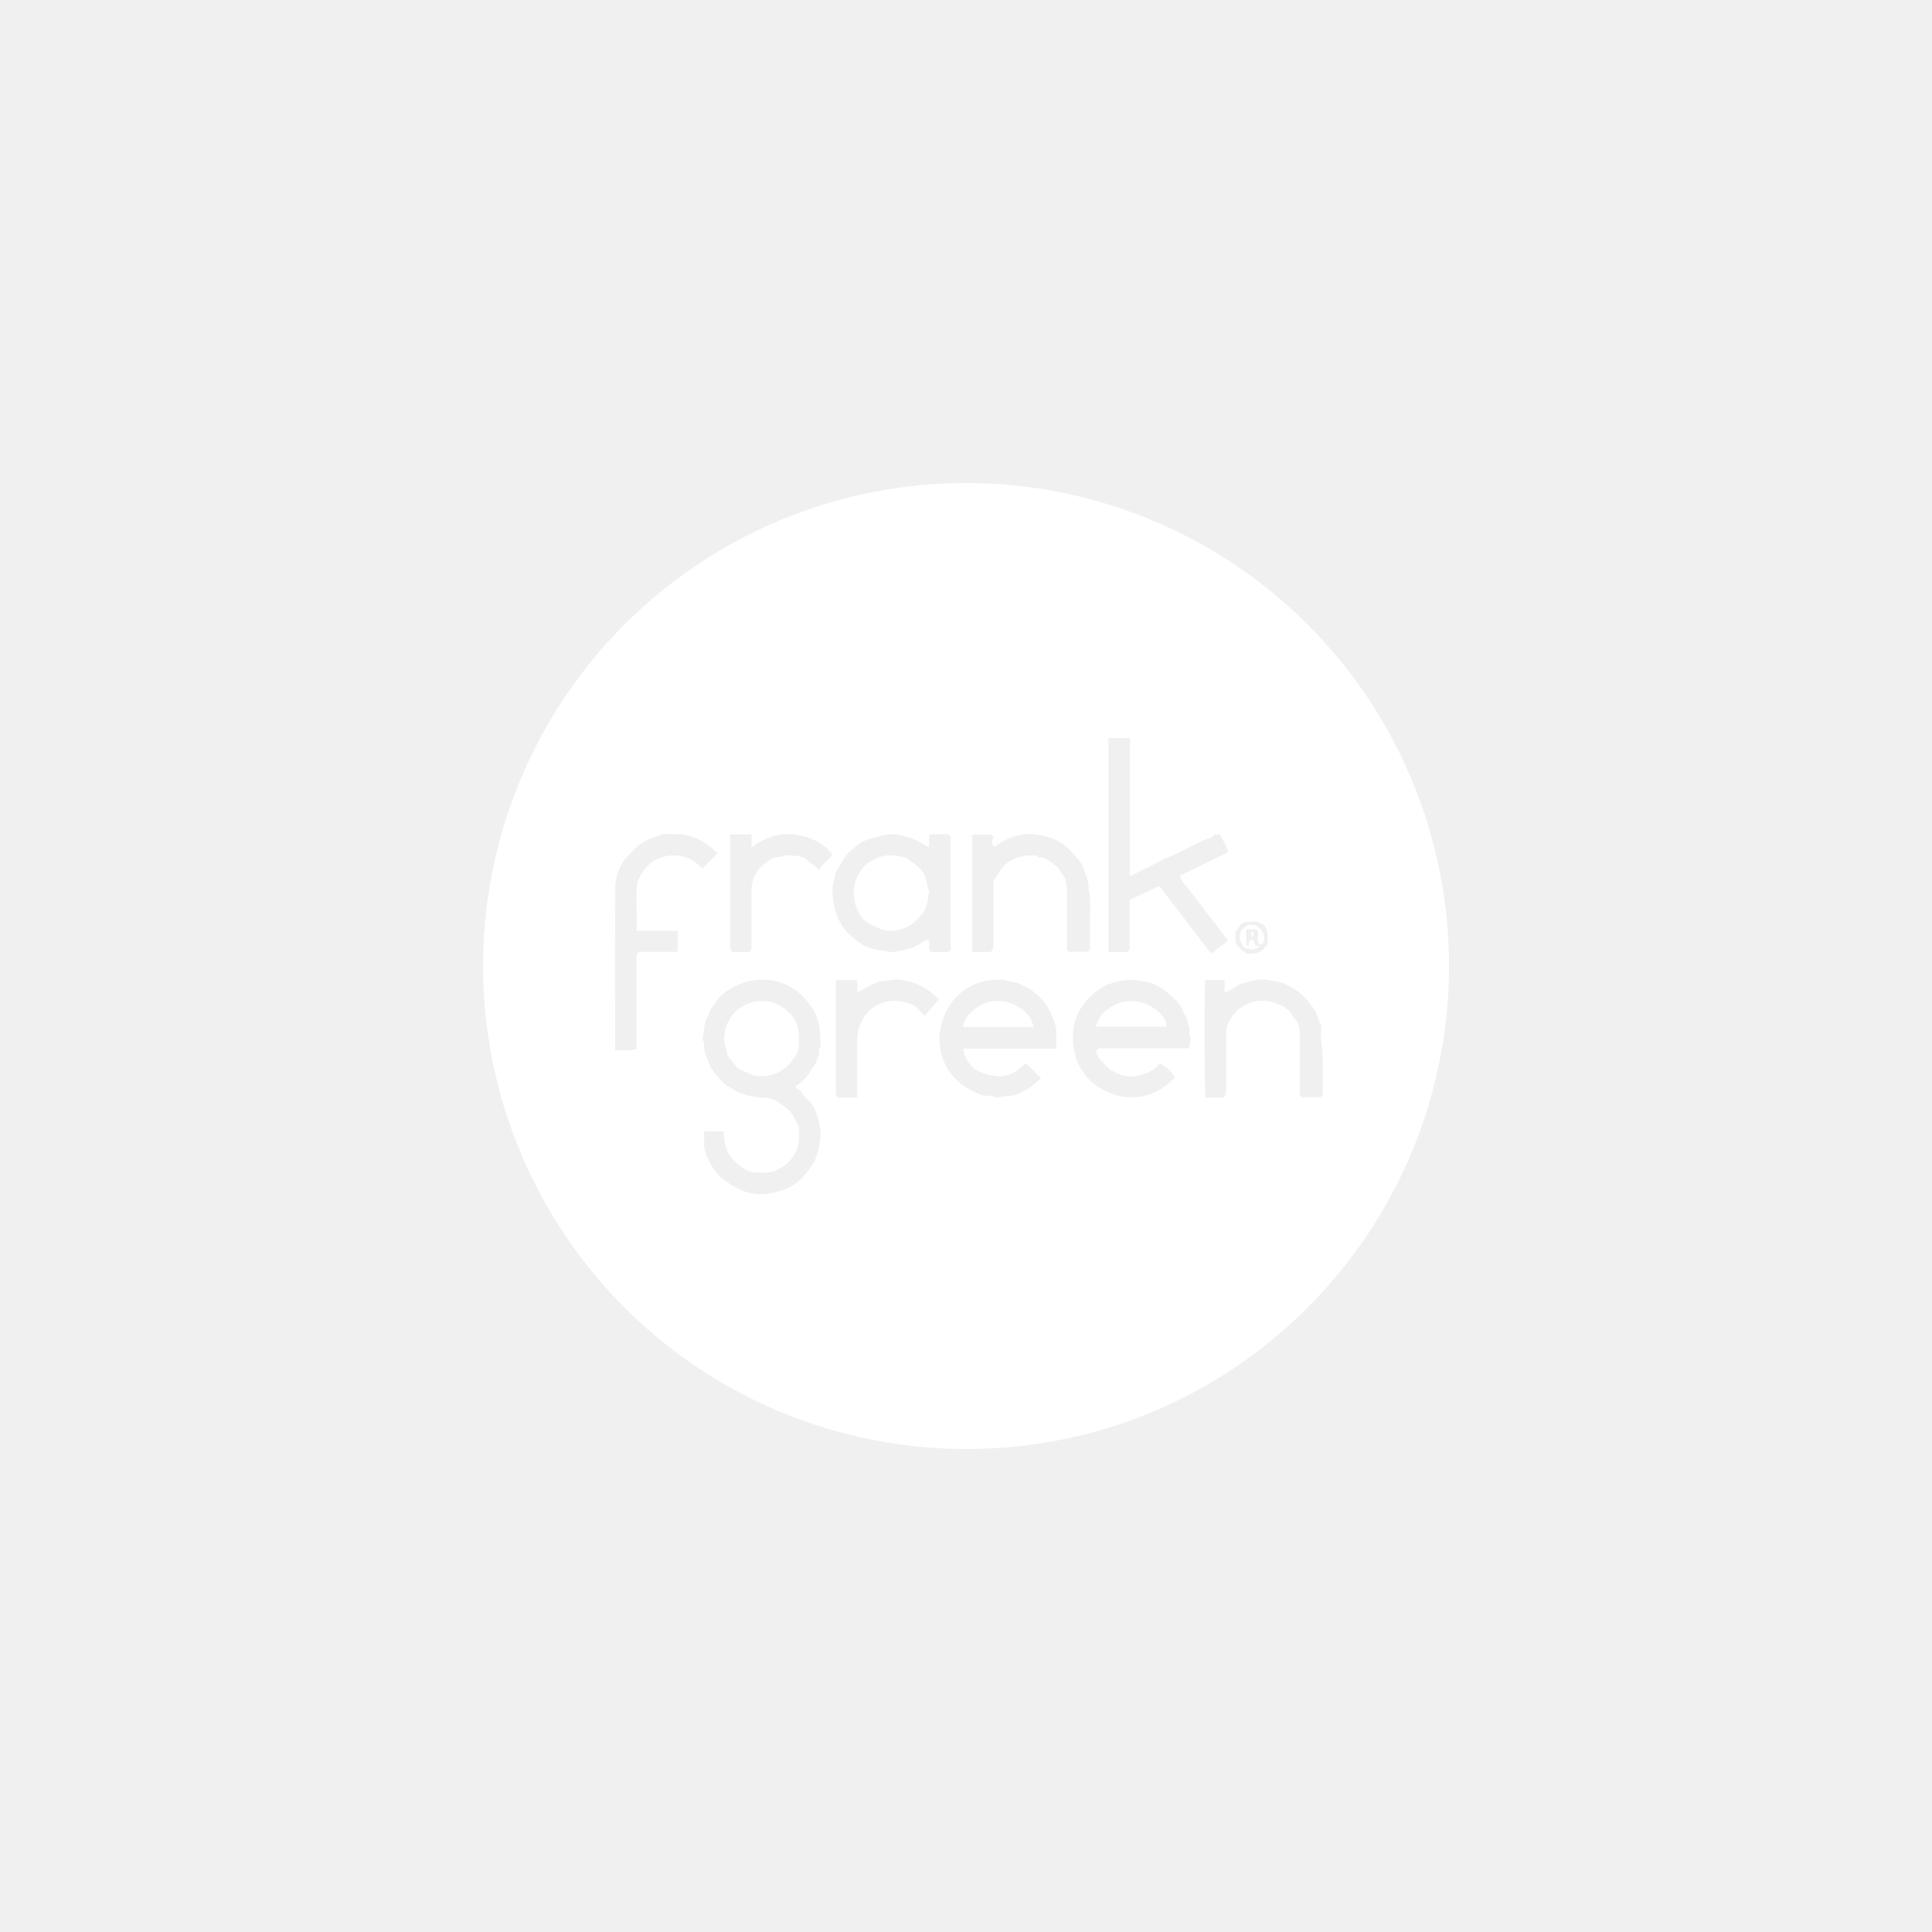
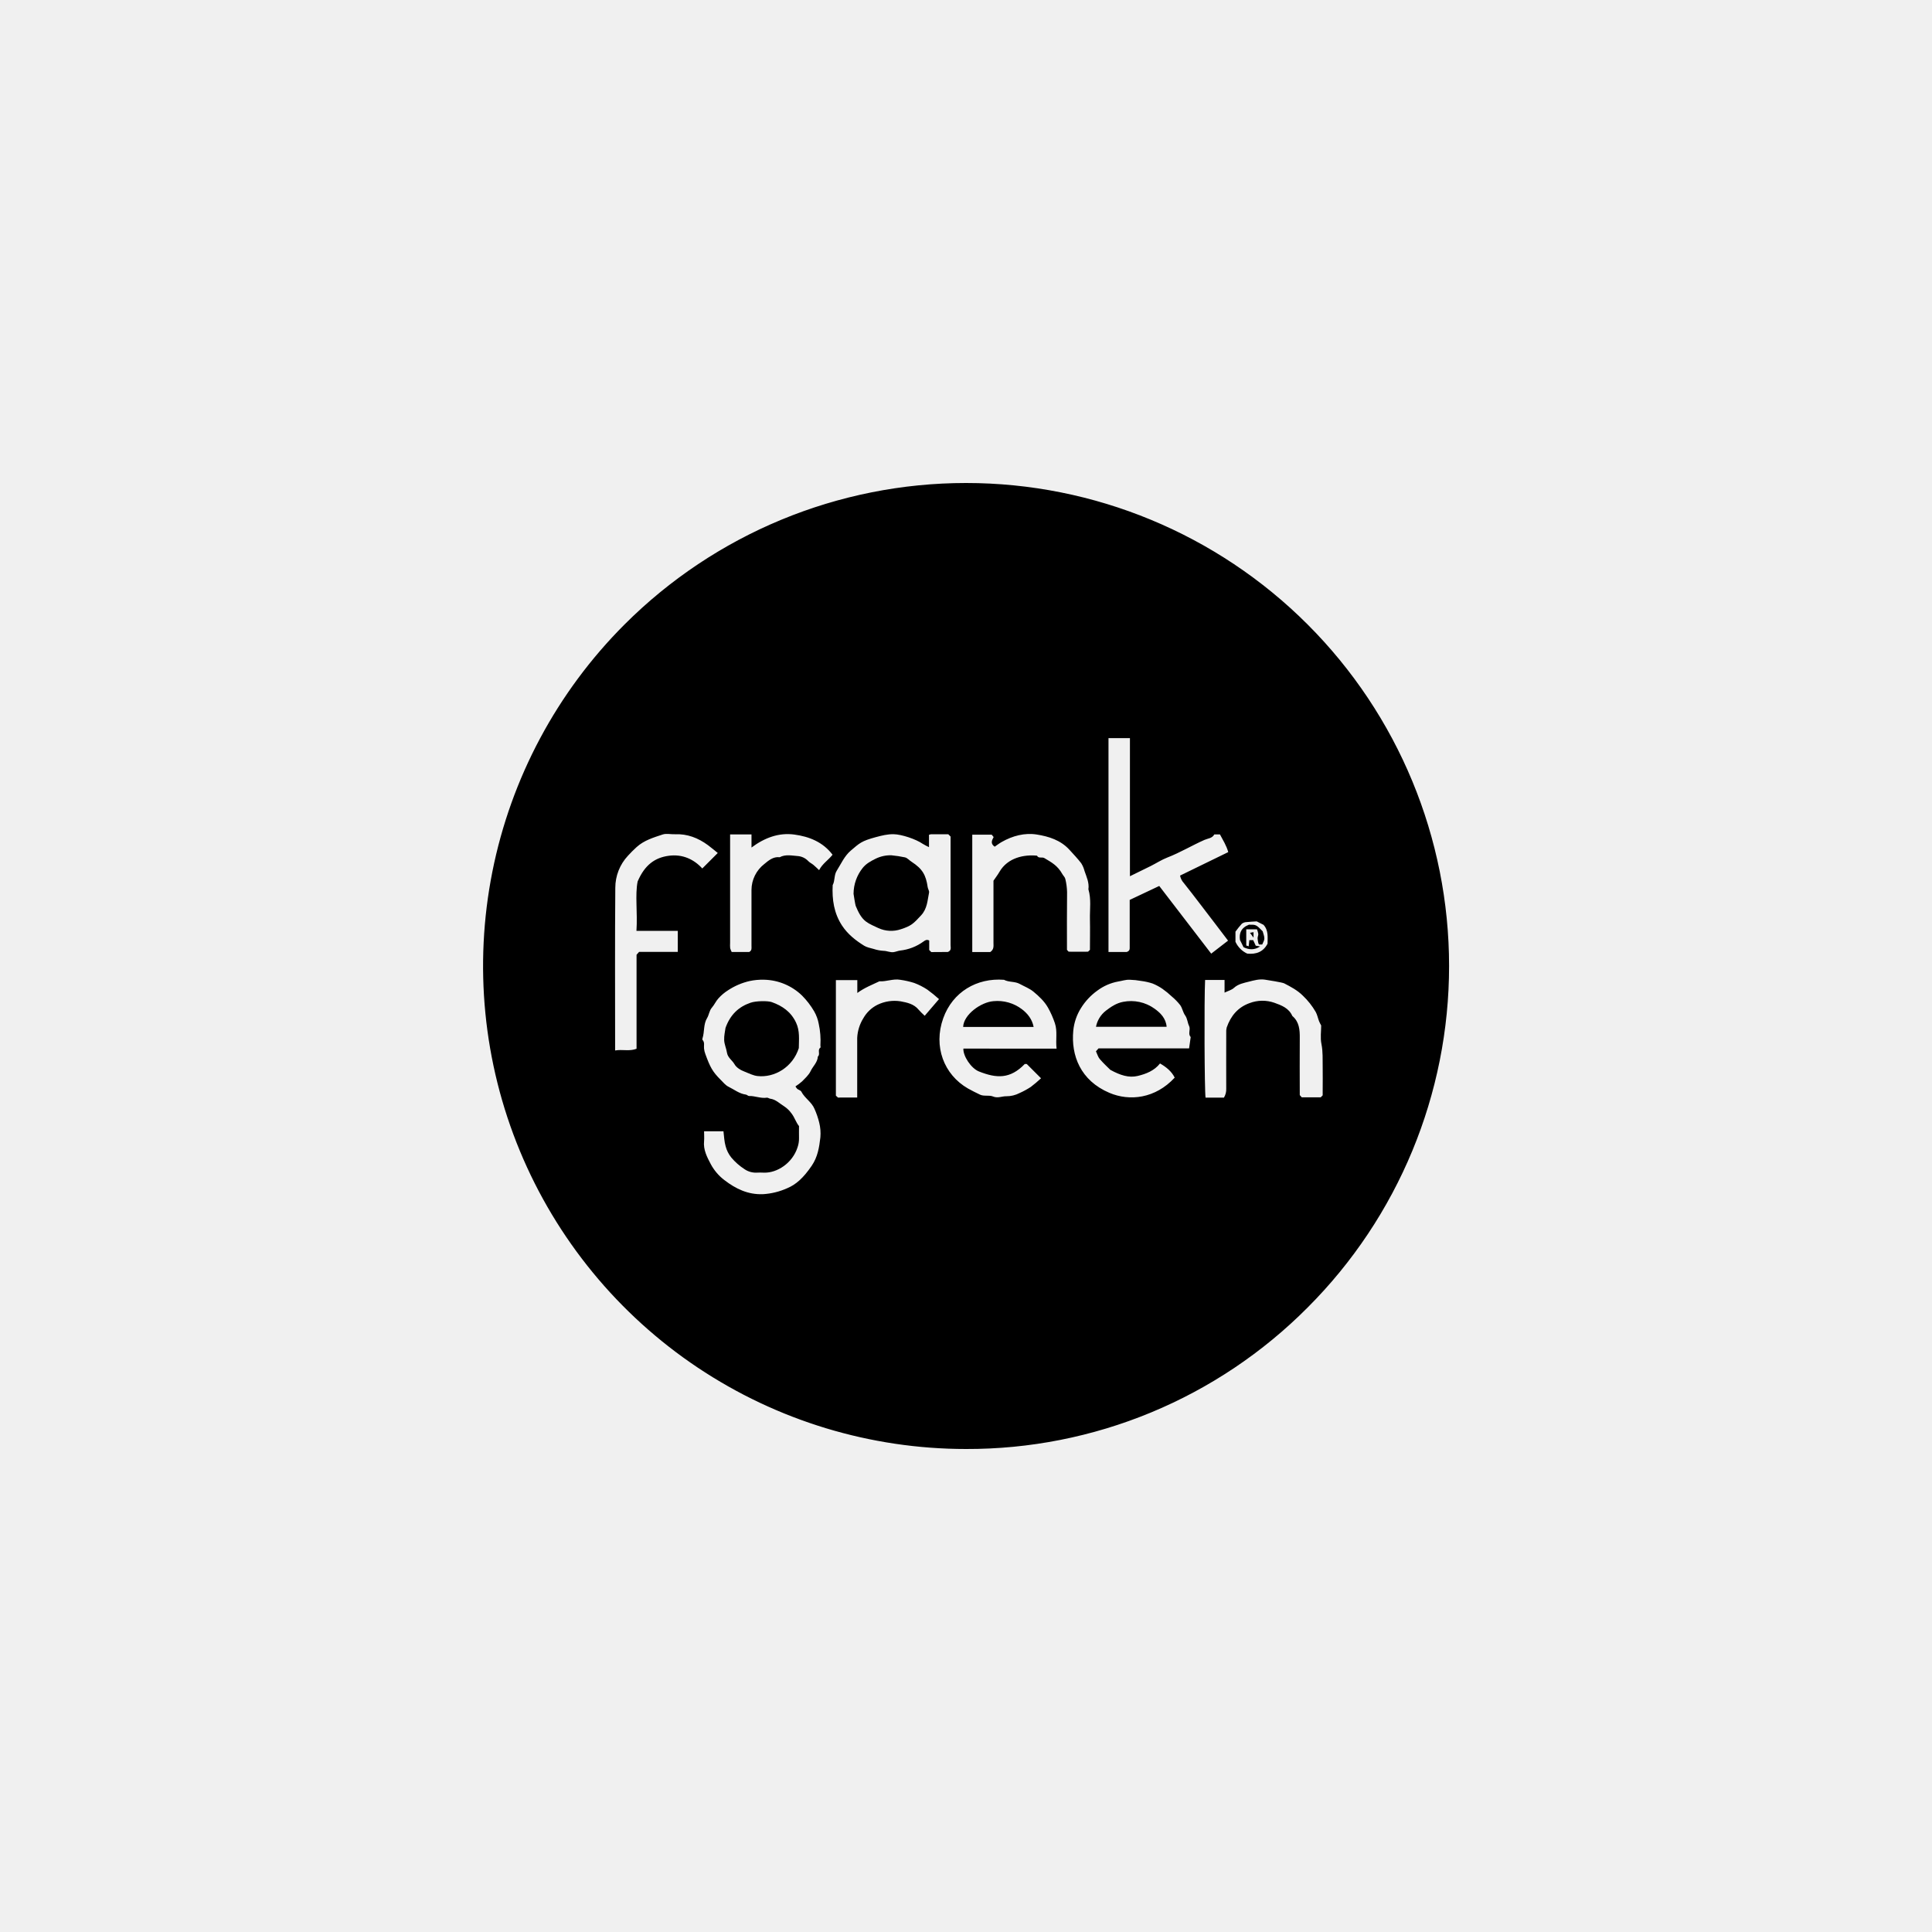
- <svg xmlns="http://www.w3.org/2000/svg" width="400" height="400" viewBox="0 0 400 400" fill="none">
-   <g clip-path="url(#clip0)">
-     <path d="M200 300C180.223 299.997 160.891 294.13 144.449 283.141C128.006 272.151 115.192 256.533 107.625 238.261C100.058 219.989 98.079 199.884 101.938 180.487C105.797 161.091 115.321 143.274 129.305 129.289C148.059 110.536 173.494 100 200.016 100C226.537 100 251.973 110.536 270.727 129.289C289.48 148.043 300.016 173.478 300.016 200C300.016 226.522 289.48 251.957 270.727 270.711C261.46 280.028 250.438 287.414 238.298 292.441C226.157 297.469 213.14 300.038 200 300ZM200 103.804C180.974 103.803 162.375 109.445 146.555 120.014C130.735 130.584 118.405 145.608 111.125 163.186C103.844 180.764 101.939 200.106 105.651 218.766C109.364 237.426 118.526 254.567 131.981 268.019C140.913 276.952 151.517 284.037 163.188 288.872C174.859 293.706 187.368 296.194 200 296.194C212.632 296.194 225.141 293.706 236.812 288.872C248.483 284.037 259.087 276.952 268.019 268.019C276.952 259.087 284.037 248.483 288.871 236.812C293.706 225.141 296.194 212.632 296.194 200C296.194 187.368 293.706 174.859 288.871 163.188C284.037 151.518 276.952 140.913 268.019 131.981C259.108 123.02 248.508 115.915 236.832 111.078C225.157 106.242 212.638 103.769 200 103.804Z" fill="white" />
-     <path d="M193.958 299.217C193.822 299.112 193.689 298.922 193.549 298.916C192.865 298.857 192.177 298.857 191.492 298.916C190.795 299.005 190.202 298.697 189.561 298.577C188.972 298.469 188.309 298.849 187.77 298.288C187.669 298.18 187.368 298.266 187.155 298.263C186.546 298.302 185.937 298.205 185.37 297.977C184.851 297.73 184.125 298.193 183.614 297.629C182.696 297.674 181.777 297.567 180.894 297.312C179.249 296.938 177.569 296.678 175.955 296.215C175.004 295.939 173.98 295.961 173.124 295.403C171.45 295.368 170.065 294.281 168.426 294.135C167.953 293.555 167.158 293.986 166.6 293.542C166.121 293.165 165.449 293.035 164.863 292.788C164.276 292.541 163.595 292.471 163.056 292.189C161.987 291.593 160.87 291.088 159.717 290.68C158.212 290.198 157.013 289.063 155.441 288.755C154.052 287.522 152.271 286.977 150.686 286.023C149.395 285.233 148.115 284.381 146.761 283.677C146.276 283.423 145.87 283.043 145.401 282.726C143.096 281.318 140.963 279.67 138.775 278.081C137.694 277.292 136.788 276.268 135.751 275.418C133.42 273.523 131.197 271.499 129.093 269.354C127.753 267.972 126.412 266.583 125.182 265.106C124.104 263.806 122.981 262.544 121.932 261.222C120.937 259.973 120.116 258.585 119.136 257.32C118.238 256.182 117.41 254.991 116.657 253.753C115.871 252.444 115.053 251.148 114.248 249.851C113.208 248.171 112.441 246.364 111.417 244.668C110.538 243.222 110.003 241.564 109.315 240.001C109.258 239.865 109.197 239.732 109.134 239.599C107.622 236.422 106.369 233.128 105.39 229.749C104.959 228.294 104.338 226.896 104.204 225.311C104.094 224.02 103.542 222.752 103.079 221.506C102.863 220.933 103.057 220.356 102.743 219.737C102.353 218.973 102.531 217.943 102.34 217.056C102.131 216.082 102.21 215.052 101.763 214.126C101.732 214.03 101.718 213.929 101.722 213.828C101.618 212.56 101.633 211.248 101.373 210.002C101.056 208.512 101.329 206.981 101.028 205.545C100.711 203.982 100.844 202.451 100.784 200.91C100.724 199.369 100.587 197.816 100.822 196.323C101.069 194.769 100.923 193.216 101.139 191.697C101.263 190.841 101.234 189.954 101.456 189.139C101.678 188.324 101.538 187.481 101.773 186.739C102.008 185.997 101.843 185.176 102.09 184.495C102.337 183.813 102.134 183.008 102.407 182.412C102.889 181.35 102.54 180.224 102.943 179.147C103.298 178.196 103.415 177.099 103.704 176.122C103.992 175.146 103.948 174.043 104.582 173.168C104.743 171.424 105.533 169.867 106.065 168.235C106.598 166.602 107.178 164.893 107.758 163.232C107.931 162.722 108.154 162.231 108.424 161.764C108.944 160.82 109.358 159.822 109.66 158.788C109.719 158.653 109.789 158.524 109.87 158.401C110.76 156.768 111.372 154.983 112.358 153.414C113.674 151.325 114.777 149.115 116.102 147.026C117.215 145.267 118.454 143.59 119.539 141.811C120.303 140.562 121.466 139.564 122.284 138.324C123.39 136.673 124.934 135.392 125.996 133.715C126.184 133.474 126.397 133.253 126.63 133.055C128.012 131.673 129.376 130.272 130.783 128.915C132.321 127.435 133.817 125.891 135.485 124.566C137.967 122.591 140.363 120.511 143.045 118.771C144.504 117.82 145.918 116.77 147.373 115.8C148.035 115.356 148.666 114.849 149.357 114.465C150.426 113.866 151.529 113.334 152.619 112.776C153.795 112.167 154.838 111.34 156.107 110.855C158.326 109.996 160.386 108.727 162.694 108.001C163.693 107.684 164.631 107.098 165.668 106.775C166.647 106.473 167.57 106.036 168.559 105.725C170.195 105.205 171.859 104.774 173.492 104.242C175.292 103.658 177.16 103.386 178.979 102.929C180.117 102.644 181.338 102.612 182.41 102.045C182.617 101.986 182.836 101.986 183.044 102.045C183.719 102.124 184.337 101.915 184.977 101.728C185.618 101.541 186.328 101.94 186.905 101.411C186.93 101.385 187.006 101.411 187.06 101.411C188.388 101.306 189.739 101.306 191.042 101.068C192.887 100.716 194.789 101.011 196.606 100.694C198.276 100.403 199.912 100.517 201.557 100.469C202.41 100.447 203.263 100.701 204.122 100.751C204.981 100.802 205.977 100.564 206.801 100.812C207.99 101.167 209.156 100.983 210.329 101.09C210.922 101.144 211.505 101.316 212.101 101.392C212.697 101.468 213.331 101.239 213.883 101.709C214.007 101.813 214.292 101.709 214.517 101.728C216.711 101.906 218.884 102.296 221.003 102.891C222.005 103.151 223.029 103.367 224.04 103.573C225.308 103.833 226.522 104.207 227.756 104.578C229.217 105.002 230.698 105.373 232.137 105.846C233.849 106.426 235.535 107.082 237.209 107.748C238.344 108.192 239.45 108.699 240.579 109.174C241.708 109.65 242.659 110.462 243.927 110.633C245.252 111.688 246.885 112.192 248.295 113.096C248.501 113.226 248.73 113.327 248.929 113.445C251.875 115.08 254.726 116.879 257.47 118.834C258.912 119.852 260.323 120.904 261.705 122.036C263.173 123.244 264.558 124.537 266.042 125.729C268.543 127.749 270.664 130.142 272.924 132.386C274.517 134.001 276.015 135.706 277.41 137.494C279.926 140.678 282.28 143.986 284.464 147.407C285.504 149.02 286.366 150.745 287.453 152.349C287.637 152.622 287.647 153.005 287.77 153.3C288.033 153.877 288.322 154.445 288.62 155.009C288.848 155.443 289.13 155.852 289.346 156.277C289.864 157.334 290.366 158.39 290.852 159.447C291.07 159.935 291.169 160.49 291.429 160.95C292.291 162.449 292.757 164.098 293.331 165.705C293.847 167.182 294.516 168.612 294.881 170.143C295.303 171.915 295.997 173.602 296.374 175.399C296.707 176.984 296.945 178.595 297.55 180.132C297.867 180.906 297.791 181.825 297.921 182.669C298 183.208 298.146 183.74 298.238 184.282C298.33 184.824 298.067 185.427 298.555 185.899C298.609 185.95 298.555 186.105 298.555 186.216C298.657 187.544 298.593 188.917 298.917 190.191C299.284 191.643 298.936 193.108 299.234 194.503C299.766 197.102 299.322 199.711 299.551 202.302C299.633 203.306 299.17 204.204 299.205 205.183C299.24 206.163 299.383 207.127 299.164 208.036C299.006 208.886 298.912 209.747 298.882 210.611C298.802 211.463 298.672 212.329 298.527 213.166C298.279 214.608 298.244 216.085 297.893 217.499C297.62 218.647 297.465 219.823 297.113 220.967C296.781 222.001 296.541 223.062 296.393 224.138C296.225 225.545 295.721 226.832 295.375 228.173C295.03 229.514 294.583 230.798 294.107 232.085C293.454 233.876 292.906 235.715 292.155 237.456C291.752 238.407 291.289 239.31 290.921 240.277C290.554 241.244 289.97 242.103 289.558 243.038C288.444 245.492 287.189 247.879 285.798 250.187C284.6 252.175 283.37 254.166 282.058 256.093C281.126 257.463 280.14 258.797 279.122 260.106C277.198 262.589 275.169 264.973 273.01 267.268C271.84 268.514 270.756 269.871 269.469 270.99C268.052 272.22 266.79 273.624 265.348 274.794C263.648 276.176 262.009 277.647 260.256 278.947C257.866 280.732 255.396 282.409 252.87 284.019C250.651 285.427 248.289 286.555 246.098 288.007C245.407 288.464 244.634 289.025 243.683 289.053C243.385 289.066 243.103 289.193 242.896 289.408C242.161 290.359 240.89 290.236 240.018 290.921C239.733 291.146 239.241 291.085 238.902 291.266C236.562 292.534 234.007 293.229 231.519 294.103C230.133 294.589 228.688 294.921 227.334 295.479C226.621 295.774 225.879 295.72 225.159 295.958C224.379 296.218 223.558 296.437 222.747 296.643C221.885 296.865 221.025 297.109 220.154 297.277C219.282 297.445 218.413 297.381 217.602 297.629C216.115 298.082 214.492 297.816 213.071 298.548C212.967 298.574 212.858 298.574 212.754 298.548C210.884 298.434 209.058 299.103 207.181 298.865C206.956 298.84 206.626 298.751 206.62 299.182L193.958 299.217ZM165.427 233.147C165.427 233.959 165.405 234.802 165.427 235.645C165.437 236.304 165.33 236.959 165.11 237.579C164.067 240.803 160.906 242.873 158.164 242.785C157.636 242.758 157.107 242.758 156.579 242.785C155.726 242.806 154.888 242.562 154.179 242.087C153.135 241.419 152.199 240.596 151.402 239.646C150.849 238.956 150.449 238.156 150.229 237.3C149.956 236.349 149.912 235.306 149.785 234.219H145.772C145.772 234.986 145.829 235.623 145.772 236.248C145.575 238.045 146.406 239.599 147.173 241.051C147.861 242.329 148.816 243.445 149.972 244.322C152.353 246.155 154.873 247.362 157.971 247.242C159.712 247.138 161.419 246.715 163.008 245.996C164.764 245.261 166.305 243.926 168.045 241.374C169.313 239.519 169.611 237.529 169.852 235.462C169.939 234.441 169.857 233.412 169.608 232.418C169.374 231.463 169.055 230.531 168.657 229.632C168.061 228.154 166.613 227.387 165.912 226.018C165.776 225.751 165.335 225.653 165.062 225.441C164.918 225.284 164.794 225.11 164.691 224.924C165.177 224.615 165.637 224.269 166.067 223.887C166.701 223.228 167.446 222.575 167.827 221.77C168.305 220.752 169.263 219.966 169.326 218.752C169.909 218.26 169.168 217.382 169.856 216.9C169.932 216.849 169.856 216.599 169.856 216.44C169.947 214.946 169.832 213.446 169.513 211.983C169.345 211.069 169.023 210.191 168.562 209.384C167.869 208.196 167.027 207.101 166.058 206.125C163.953 204.083 161.156 202.91 158.224 202.84C157.202 202.809 156.18 202.902 155.181 203.116C153.6 203.482 152.098 204.126 150.743 205.018C150.005 205.483 149.335 206.048 148.752 206.695C148.216 207.272 147.896 208.046 147.373 208.642C146.85 209.238 146.805 210.106 146.396 210.775C145.607 212.075 145.889 213.606 145.445 214.979C145.414 215.074 145.395 215.233 145.445 215.296C145.952 215.825 145.696 216.475 145.762 217.075C145.801 217.469 145.893 217.856 146.035 218.225C147.021 220.936 147.519 221.884 149.205 223.561C149.722 224.071 150.204 224.692 150.828 224.997C152.011 225.571 153.063 226.449 154.43 226.623C154.661 226.655 154.877 226.921 155.092 226.915C156.332 226.877 157.508 227.463 158.766 227.263C158.979 227.229 159.223 227.441 159.461 227.473C160.615 227.625 161.385 228.452 162.314 229.026C162.935 229.431 163.473 229.951 163.899 230.557C164.527 231.372 164.786 232.355 165.427 233.147ZM250.768 197.442L254.255 194.75C253.304 193.511 252.404 192.309 251.488 191.111C250.463 189.758 249.422 188.397 248.365 187.028C247.284 185.626 246.216 184.212 245.106 182.833C244.702 182.4 244.43 181.862 244.32 181.28L254.296 176.42C253.916 175.035 253.184 173.922 252.578 172.755H251.408C250.98 173.577 250.083 173.577 249.367 173.894C246.777 175.041 244.345 176.515 241.685 177.542C240.525 177.989 239.425 178.706 238.287 179.28C236.892 179.98 235.485 180.656 233.941 181.413V152.825H229.502V197.102H233.259C233.963 196.874 233.893 196.434 233.893 196.006C233.893 193.366 233.893 190.724 233.893 188.08V186.317L240.008 183.429L250.768 197.442ZM196.241 197.096C197.037 196.779 196.808 196.189 196.808 195.689C196.808 188.403 196.808 181.118 196.808 173.833V173.199L196.333 172.724C195.154 172.724 193.943 172.724 192.735 172.724C192.599 172.746 192.467 172.783 192.338 172.832V175.393C191.893 175.187 191.459 174.958 191.039 174.705C189.596 173.713 186.661 172.749 185.047 172.714C183.779 172.683 182.574 172.987 181.341 173.317C178.333 174.128 177.971 174.559 176.155 176.1C174.817 177.235 174.145 178.839 173.235 180.275C172.655 181.194 172.896 182.323 172.398 183.255C172.249 186.235 172.658 189.072 174.341 191.637C175.521 193.431 177.163 194.718 178.935 195.815C179.461 196.132 180.203 196.288 180.869 196.465C181.542 196.688 182.241 196.821 182.948 196.861C183.624 196.861 184.312 197.236 185.031 197.125C185.469 197.055 185.89 196.877 186.328 196.808C188.103 196.619 189.797 195.963 191.235 194.905C191.613 194.623 191.907 194.481 192.383 194.722V196.69L192.811 197.118L196.241 197.096ZM227.442 217.056H246.187C246.301 216.25 246.409 215.508 246.523 214.7C245.889 214.085 246.552 213.163 246.187 212.411C245.845 211.707 245.854 210.896 245.36 210.211C244.913 209.577 244.795 208.734 244.355 208.106C243.832 207.444 243.242 206.838 242.592 206.299C241.997 205.733 241.361 205.212 240.69 204.739C240.045 204.292 239.351 203.918 238.623 203.623C237.864 203.374 237.083 203.198 236.29 203.097C235.493 202.952 234.687 202.867 233.877 202.844C233.056 202.812 232.273 203.094 231.481 203.215C229.932 203.504 228.471 204.144 227.207 205.085C225.854 206.05 224.704 207.273 223.825 208.683C222.924 210.102 222.371 211.714 222.211 213.388C221.723 218.517 223.695 223.716 229.689 226.262C233.884 228.043 239.2 227.451 243.21 223.111C242.576 221.842 241.508 220.942 240.167 220.178C238.981 221.693 237.266 222.347 235.554 222.762C233.75 223.199 231.947 222.638 229.877 221.494C229.401 221.018 228.497 220.197 227.705 219.275C227.334 218.85 227.179 218.235 226.906 217.658L227.442 217.056ZM218.752 217.106C218.53 215.252 218.974 213.537 218.404 211.847C218.032 210.732 217.555 209.655 216.98 208.629C216.235 207.31 215.11 206.258 213.956 205.307C213.138 204.632 212.089 204.238 211.147 203.722C210.126 203.145 208.893 203.405 207.866 202.856C202.261 202.419 197.233 205.361 195.284 210.823C193.201 216.643 195.414 222.483 200.403 225.358C201.205 225.821 202.049 226.217 202.882 226.626C203.716 227.035 204.785 226.68 205.574 227.01C206.595 227.438 207.432 226.946 208.345 226.969C209.299 226.973 210.24 226.746 211.087 226.306C211.895 225.947 212.674 225.523 213.414 225.038C214.15 224.477 214.858 223.879 215.535 223.247L212.571 220.283H212.174C209.134 223.437 206.325 223.275 202.692 221.839C201.034 221.186 199.373 218.606 199.459 217.103L218.752 217.106ZM131.772 192.724C132.023 188.92 131.455 185.262 132.016 182.501C133.497 179.036 135.618 177.574 138.426 177.184C141.315 176.782 143.676 177.92 145.401 179.806L148.606 176.601C148 176.116 147.309 175.52 146.577 174.981C144.548 173.491 142.313 172.61 139.745 172.721C138.902 172.759 137.983 172.515 137.209 172.768C135.307 173.402 133.348 173.97 131.791 175.39C131.157 175.957 130.59 176.547 130.016 177.165C128.327 178.97 127.388 181.35 127.391 183.823C127.302 194.544 127.353 205.269 127.353 215.99V217.487C128.887 217.22 130.355 217.709 131.791 217.135V197.673L132.321 197.077H140.325V192.724H131.772ZM225.66 196.662C225.66 194.544 225.705 192.43 225.66 190.321C225.616 188.213 225.955 186.159 225.343 184.117C225.54 182.757 224.96 181.559 224.541 180.332C224.398 179.762 224.166 179.219 223.853 178.722C223.099 177.745 222.243 176.842 221.409 175.929C219.596 173.944 217.142 173.174 214.65 172.778C212.158 172.381 209.651 173.041 207.4 174.318C206.883 174.61 206.411 174.978 205.942 175.298C204.991 174.664 205.371 173.963 205.723 173.304L205.317 172.806H201.297V197.106H205.026C205.828 196.56 205.688 195.866 205.688 195.203C205.688 190.927 205.688 186.644 205.688 182.342C206.094 181.746 206.554 181.153 206.924 180.51C208.662 177.514 212.117 176.899 214.701 177.159C215.037 177.812 215.725 177.355 216.242 177.666C217.671 178.528 218.936 179.153 219.957 180.979C220.15 181.324 220.493 181.613 220.566 181.99C220.784 182.88 220.905 183.791 220.927 184.707C220.876 188.708 220.905 192.715 220.905 196.655C221.079 196.83 221.19 197.036 221.304 197.039C222.607 197.061 223.913 197.039 225.264 197.039L225.66 196.662ZM273.847 226.778V225.694C273.847 224.109 273.879 222.524 273.847 220.939C273.815 219.354 273.92 217.769 273.59 216.149C273.33 214.881 273.536 213.518 273.536 212.316C273.374 212.028 273.227 211.732 273.096 211.428C272.855 210.794 272.725 210.091 272.398 209.501C271.679 208.262 270.787 207.133 269.748 206.147C268.616 205.018 267.259 204.308 265.88 203.595C265.481 203.389 262.466 202.913 261.914 202.831C260.757 202.653 259.622 202.97 258.576 203.24C257.53 203.509 256.357 203.715 255.469 204.536C255 204.968 254.296 205.142 253.532 205.513V202.891H249.503C249.297 206.905 249.376 225.948 249.598 227.254H253.402C253.742 226.693 253.908 226.045 253.878 225.39C253.856 221.535 253.878 217.677 253.878 213.822C253.854 213.462 253.885 213.101 253.97 212.75C254.794 210.354 256.294 208.54 258.725 207.678C260.36 207.059 262.16 207.032 263.813 207.602C265.322 208.141 266.844 208.705 267.564 210.344C269.003 211.565 269.12 213.197 269.104 214.938C269.066 218.894 269.104 222.863 269.104 226.728L269.513 227.187H273.444L273.847 226.778ZM177.474 227.229V214.89C177.543 213.448 177.979 212.047 178.742 210.82C179.423 209.604 180.458 208.624 181.709 208.011C183.186 207.3 184.845 207.056 186.464 207.314C187.811 207.567 189.216 207.856 190.183 209.038C190.583 209.482 191.007 209.906 191.451 210.306L194.412 206.854C193.647 206.161 192.846 205.511 192.012 204.904C191.154 204.335 190.234 203.866 189.27 203.506C188.324 203.208 187.355 202.99 186.372 202.853C184.917 202.596 183.519 203.259 182.07 203.17C180.574 203.887 179.014 204.473 177.499 205.583V202.923H173.061V226.842L173.495 227.238L177.474 227.229ZM151.161 172.755V195.216C151.136 195.585 151.141 195.955 151.177 196.323C151.249 196.595 151.355 196.857 151.494 197.102H155.108C155.72 196.785 155.587 196.272 155.587 195.815C155.587 191.96 155.587 188.109 155.587 184.257C155.592 183.221 155.832 182.199 156.29 181.27C156.748 180.341 157.412 179.528 158.231 178.893C159.087 178.186 160.085 177.308 161.426 177.482C162.602 176.848 163.886 177.137 165.088 177.229C165.942 177.278 166.746 177.651 167.335 178.272C167.627 178.589 168.074 178.785 168.42 179.074C168.765 179.362 169.168 179.758 169.586 180.151C170.29 178.791 171.52 178.059 172.373 176.962C170.372 174.318 167.51 173.196 164.447 172.784C161.277 172.356 158.338 173.418 155.59 175.472V172.755H151.161ZM262.434 195.391C262.434 194.04 262.659 192.636 261.6 191.475L260.183 190.762C259.603 190.8 258.83 190.825 258.059 190.911C257.715 190.923 257.383 191.042 257.108 191.25C256.638 191.77 256.198 192.316 255.79 192.886V194.985C256.281 196.069 257.147 196.939 258.227 197.438C260.066 197.616 261.537 197.096 262.428 195.391H262.434Z" fill="white" />
-     <path d="M150.21 212.814C151.193 210.072 152.93 208.445 155.39 207.605C156.582 207.196 158.995 207.2 159.765 207.469C161.984 208.252 163.772 209.492 164.818 211.73C165.627 213.454 165.402 215.217 165.386 216.995C164.118 220.987 160.313 223.168 156.842 222.784C155.942 222.686 155.076 222.232 154.214 221.896C153.352 221.56 152.496 221.091 152.052 220.311C151.608 219.531 150.673 218.983 150.511 217.95C150.378 217.075 149.969 216.228 149.931 215.36C149.887 214.415 150.131 213.457 150.21 212.814Z" fill="white" />
-     <path d="M184.536 177.076C185.495 177.165 186.448 177.311 187.39 177.514C187.887 177.65 188.284 178.148 188.743 178.43C191.013 179.904 191.707 181.188 192.069 183.677C192.123 184.06 192.421 184.463 192.351 184.805C192.018 186.438 191.986 188.127 190.709 189.507C189.105 191.241 188.686 191.678 186.537 192.382C184.999 192.909 183.317 192.823 181.842 192.141C180.96 191.719 180.022 191.355 179.258 190.771C178.215 189.969 177.673 188.752 177.163 187.557C177.077 187.351 176.716 185.138 176.719 185.056C176.727 183.102 177.397 181.208 178.621 179.685C179.315 178.813 180.298 178.278 181.3 177.783C182.306 177.292 183.416 177.049 184.536 177.076Z" fill="white" />
-     <path d="M232.534 207.421C233.655 207.199 234.81 207.209 235.926 207.451C237.043 207.693 238.098 208.162 239.027 208.829C240.241 209.697 241.388 210.816 241.54 212.592H226.91C227.167 211.268 227.895 210.082 228.958 209.253C230.007 208.458 231.114 207.687 232.534 207.421Z" fill="white" />
-     <path d="M199.41 212.617C199.505 210.056 203.091 207.485 205.678 207.282C207.799 207.07 209.922 207.675 211.612 208.974C212.757 209.859 213.695 211.007 214.002 212.617H199.41Z" fill="white" />
-     <path d="M261.426 192.814C261.562 193.362 261.784 193.844 261.772 194.323C261.772 194.735 261.483 195.141 261.328 195.553H260.694C260.628 195.48 260.576 195.396 260.538 195.306C260.45 194.966 260.394 194.619 260.37 194.269C260.37 193.952 260.538 193.654 260.516 193.353C260.462 193.026 260.37 192.707 260.244 192.402H258.024V195.762L258.529 195.917C258.576 195.48 258.614 195.096 258.662 194.649H259.464L259.987 195.797L260.909 195.946C259.705 196.742 258.573 196.65 257.467 196.114L256.728 194.618C256.506 193.264 256.937 192.081 258.582 191.447C260.069 191.435 260.069 191.435 261.426 192.814Z" fill="white" />
-     <path d="M258.797 193.127L259.529 192.994V194.132C259.228 193.72 259.047 193.476 258.797 193.127Z" fill="white" />
-   </g>
-   <defs>
-     <clipPath id="clip0">
-       <rect width="200" height="200" fill="white" transform="translate(100 100)" />
-     </clipPath>
-   </defs>
+ <svg xmlns="http://www.w3.org/2000/svg" viewBox="0 0 400 400">
+   <path d="M200 300C180.223 299.997 160.891 294.13 144.449 283.141C128.006 272.151 115.192 256.533 107.625 238.261C100.058 219.989 98.079 199.884 101.938 180.487C105.797 161.091 115.321 143.274 129.305 129.289C148.059 110.536 173.494 100 200.016 100C226.537 100 251.973 110.536 270.727 129.289C289.48 148.043 300.016 173.478 300.016 200C300.016 226.522 289.48 251.957 270.727 270.711C261.46 280.028 250.438 287.414 238.298 292.441C226.157 297.469 213.14 300.038 200 300ZM200 103.804C180.974 103.803 162.375 109.445 146.555 120.014C130.735 130.584 118.405 145.608 111.125 163.186C103.844 180.764 101.939 200.106 105.651 218.766C109.364 237.426 118.526 254.567 131.981 268.019C140.913 276.952 151.517 284.037 163.188 288.872C174.859 293.706 187.368 296.194 200 296.194C212.632 296.194 225.141 293.706 236.812 288.872C248.483 284.037 259.087 276.952 268.019 268.019C276.952 259.087 284.037 248.483 288.871 236.812C293.706 225.141 296.194 212.632 296.194 200C296.194 187.368 293.706 174.859 288.871 163.188C284.037 151.518 276.952 140.913 268.019 131.981C259.108 123.02 248.508 115.915 236.832 111.078C225.157 106.242 212.638 103.769 200 103.804Z" />
+   <path d="M193.958 299.217C193.822 299.112 193.689 298.922 193.549 298.916C192.865 298.857 192.177 298.857 191.492 298.916C190.795 299.005 190.202 298.697 189.561 298.577C188.972 298.469 188.309 298.849 187.77 298.288C187.669 298.18 187.368 298.266 187.155 298.263C186.546 298.302 185.937 298.205 185.37 297.977C184.851 297.73 184.125 298.193 183.614 297.629C182.696 297.674 181.777 297.567 180.894 297.312C179.249 296.938 177.569 296.678 175.955 296.215C175.004 295.939 173.98 295.961 173.124 295.403C171.45 295.368 170.065 294.281 168.426 294.135C167.953 293.555 167.158 293.986 166.6 293.542C166.121 293.165 165.449 293.035 164.863 292.788C164.276 292.541 163.595 292.471 163.056 292.189C161.987 291.593 160.87 291.088 159.717 290.68C158.212 290.198 157.013 289.063 155.441 288.755C154.052 287.522 152.271 286.977 150.686 286.023C149.395 285.233 148.115 284.381 146.761 283.677C146.276 283.423 145.87 283.043 145.401 282.726C143.096 281.318 140.963 279.67 138.775 278.081C137.694 277.292 136.788 276.268 135.751 275.418C133.42 273.523 131.197 271.499 129.093 269.354C127.753 267.972 126.412 266.583 125.182 265.106C124.104 263.806 122.981 262.544 121.932 261.222C120.937 259.973 120.116 258.585 119.136 257.32C118.238 256.182 117.41 254.991 116.657 253.753C115.871 252.444 115.053 251.148 114.248 249.851C113.208 248.171 112.441 246.364 111.417 244.668C110.538 243.222 110.003 241.564 109.315 240.001C109.258 239.865 109.197 239.732 109.134 239.599C107.622 236.422 106.369 233.128 105.39 229.749C104.959 228.294 104.338 226.896 104.204 225.311C104.094 224.02 103.542 222.752 103.079 221.506C102.863 220.933 103.057 220.356 102.743 219.737C102.353 218.973 102.531 217.943 102.34 217.056C102.131 216.082 102.21 215.052 101.763 214.126C101.732 214.03 101.718 213.929 101.722 213.828C101.618 212.56 101.633 211.248 101.373 210.002C101.056 208.512 101.329 206.981 101.028 205.545C100.711 203.982 100.844 202.451 100.784 200.91C100.724 199.369 100.587 197.816 100.822 196.323C101.069 194.769 100.923 193.216 101.139 191.697C101.263 190.841 101.234 189.954 101.456 189.139C101.678 188.324 101.538 187.481 101.773 186.739C102.008 185.997 101.843 185.176 102.09 184.495C102.337 183.813 102.134 183.008 102.407 182.412C102.889 181.35 102.54 180.224 102.943 179.147C103.298 178.196 103.415 177.099 103.704 176.122C103.992 175.146 103.948 174.043 104.582 173.168C104.743 171.424 105.533 169.867 106.065 168.235C106.598 166.602 107.178 164.893 107.758 163.232C107.931 162.722 108.154 162.231 108.424 161.764C108.944 160.82 109.358 159.822 109.66 158.788C109.719 158.653 109.789 158.524 109.87 158.401C110.76 156.768 111.372 154.983 112.358 153.414C113.674 151.325 114.777 149.115 116.102 147.026C117.215 145.267 118.454 143.59 119.539 141.811C120.303 140.562 121.466 139.564 122.284 138.324C123.39 136.673 124.934 135.392 125.996 133.715C126.184 133.474 126.397 133.253 126.63 133.055C128.012 131.673 129.376 130.272 130.783 128.915C132.321 127.435 133.817 125.891 135.485 124.566C137.967 122.591 140.363 120.511 143.045 118.771C144.504 117.82 145.918 116.77 147.373 115.8C148.035 115.356 148.666 114.849 149.357 114.465C150.426 113.866 151.529 113.334 152.619 112.776C153.795 112.167 154.838 111.34 156.107 110.855C158.326 109.996 160.386 108.727 162.694 108.001C163.693 107.684 164.631 107.098 165.668 106.775C166.647 106.473 167.57 106.036 168.559 105.725C170.195 105.205 171.859 104.774 173.492 104.242C175.292 103.658 177.16 103.386 178.979 102.929C180.117 102.644 181.338 102.612 182.41 102.045C182.617 101.986 182.836 101.986 183.044 102.045C183.719 102.124 184.337 101.915 184.977 101.728C185.618 101.541 186.328 101.94 186.905 101.411C186.93 101.385 187.006 101.411 187.06 101.411C188.388 101.306 189.739 101.306 191.042 101.068C192.887 100.716 194.789 101.011 196.606 100.694C198.276 100.403 199.912 100.517 201.557 100.469C202.41 100.447 203.263 100.701 204.122 100.751C204.981 100.802 205.977 100.564 206.801 100.812C207.99 101.167 209.156 100.983 210.329 101.09C210.922 101.144 211.505 101.316 212.101 101.392C212.697 101.468 213.331 101.239 213.883 101.709C214.007 101.813 214.292 101.709 214.517 101.728C216.711 101.906 218.884 102.296 221.003 102.891C222.005 103.151 223.029 103.367 224.04 103.573C225.308 103.833 226.522 104.207 227.756 104.578C229.217 105.002 230.698 105.373 232.137 105.846C233.849 106.426 235.535 107.082 237.209 107.748C238.344 108.192 239.45 108.699 240.579 109.174C241.708 109.65 242.659 110.462 243.927 110.633C245.252 111.688 246.885 112.192 248.295 113.096C248.501 113.226 248.73 113.327 248.929 113.445C251.875 115.08 254.726 116.879 257.47 118.834C258.912 119.852 260.323 120.904 261.705 122.036C263.173 123.244 264.558 124.537 266.042 125.729C268.543 127.749 270.664 130.142 272.924 132.386C274.517 134.001 276.015 135.706 277.41 137.494C279.926 140.678 282.28 143.986 284.464 147.407C285.504 149.02 286.366 150.745 287.453 152.349C287.637 152.622 287.647 153.005 287.77 153.3C288.033 153.877 288.322 154.445 288.62 155.009C288.848 155.443 289.13 155.852 289.346 156.277C289.864 157.334 290.366 158.39 290.852 159.447C291.07 159.935 291.169 160.49 291.429 160.95C292.291 162.449 292.757 164.098 293.331 165.705C293.847 167.182 294.516 168.612 294.881 170.143C295.303 171.915 295.997 173.602 296.374 175.399C296.707 176.984 296.945 178.595 297.55 180.132C297.867 180.906 297.791 181.825 297.921 182.669C298 183.208 298.146 183.74 298.238 184.282C298.33 184.824 298.067 185.427 298.555 185.899C298.609 185.95 298.555 186.105 298.555 186.216C298.657 187.544 298.593 188.917 298.917 190.191C299.284 191.643 298.936 193.108 299.234 194.503C299.766 197.102 299.322 199.711 299.551 202.302C299.633 203.306 299.17 204.204 299.205 205.183C299.24 206.163 299.383 207.127 299.164 208.036C299.006 208.886 298.912 209.747 298.882 210.611C298.802 211.463 298.672 212.329 298.527 213.166C298.279 214.608 298.244 216.085 297.893 217.499C297.62 218.647 297.465 219.823 297.113 220.967C296.781 222.001 296.541 223.062 296.393 224.138C296.225 225.545 295.721 226.832 295.375 228.173C295.03 229.514 294.583 230.798 294.107 232.085C293.454 233.876 292.906 235.715 292.155 237.456C291.752 238.407 291.289 239.31 290.921 240.277C290.554 241.244 289.97 242.103 289.558 243.038C288.444 245.492 287.189 247.879 285.798 250.187C284.6 252.175 283.37 254.166 282.058 256.093C281.126 257.463 280.14 258.797 279.122 260.106C277.198 262.589 275.169 264.973 273.01 267.268C271.84 268.514 270.756 269.871 269.469 270.99C268.052 272.22 266.79 273.624 265.348 274.794C263.648 276.176 262.009 277.647 260.256 278.947C257.866 280.732 255.396 282.409 252.87 284.019C250.651 285.427 248.289 286.555 246.098 288.007C245.407 288.464 244.634 289.025 243.683 289.053C243.385 289.066 243.103 289.193 242.896 289.408C242.161 290.359 240.89 290.236 240.018 290.921C239.733 291.146 239.241 291.085 238.902 291.266C236.562 292.534 234.007 293.229 231.519 294.103C230.133 294.589 228.688 294.921 227.334 295.479C226.621 295.774 225.879 295.72 225.159 295.958C224.379 296.218 223.558 296.437 222.747 296.643C221.885 296.865 221.025 297.109 220.154 297.277C219.282 297.445 218.413 297.381 217.602 297.629C216.115 298.082 214.492 297.816 213.071 298.548C212.967 298.574 212.858 298.574 212.754 298.548C210.884 298.434 209.058 299.103 207.181 298.865C206.956 298.84 206.626 298.751 206.62 299.182L193.958 299.217ZM165.427 233.147C165.427 233.959 165.405 234.802 165.427 235.645C165.437 236.304 165.33 236.959 165.11 237.579C164.067 240.803 160.906 242.873 158.164 242.785C157.636 242.758 157.107 242.758 156.579 242.785C155.726 242.806 154.888 242.562 154.179 242.087C153.135 241.419 152.199 240.596 151.402 239.646C150.849 238.956 150.449 238.156 150.229 237.3C149.956 236.349 149.912 235.306 149.785 234.219H145.772C145.772 234.986 145.829 235.623 145.772 236.248C145.575 238.045 146.406 239.599 147.173 241.051C147.861 242.329 148.816 243.445 149.972 244.322C152.353 246.155 154.873 247.362 157.971 247.242C159.712 247.138 161.419 246.715 163.008 245.996C164.764 245.261 166.305 243.926 168.045 241.374C169.313 239.519 169.611 237.529 169.852 235.462C169.939 234.441 169.857 233.412 169.608 232.418C169.374 231.463 169.055 230.531 168.657 229.632C168.061 228.154 166.613 227.387 165.912 226.018C165.776 225.751 165.335 225.653 165.062 225.441C164.918 225.284 164.794 225.11 164.691 224.924C165.177 224.615 165.637 224.269 166.067 223.887C166.701 223.228 167.446 222.575 167.827 221.77C168.305 220.752 169.263 219.966 169.326 218.752C169.909 218.26 169.168 217.382 169.856 216.9C169.932 216.849 169.856 216.599 169.856 216.44C169.947 214.946 169.832 213.446 169.513 211.983C169.345 211.069 169.023 210.191 168.562 209.384C167.869 208.196 167.027 207.101 166.058 206.125C163.953 204.083 161.156 202.91 158.224 202.84C157.202 202.809 156.18 202.902 155.181 203.116C153.6 203.482 152.098 204.126 150.743 205.018C150.005 205.483 149.335 206.048 148.752 206.695C148.216 207.272 147.896 208.046 147.373 208.642C146.85 209.238 146.805 210.106 146.396 210.775C145.607 212.075 145.889 213.606 145.445 214.979C145.414 215.074 145.395 215.233 145.445 215.296C145.952 215.825 145.696 216.475 145.762 217.075C145.801 217.469 145.893 217.856 146.035 218.225C147.021 220.936 147.519 221.884 149.205 223.561C149.722 224.071 150.204 224.692 150.828 224.997C152.011 225.571 153.063 226.449 154.43 226.623C154.661 226.655 154.877 226.921 155.092 226.915C156.332 226.877 157.508 227.463 158.766 227.263C158.979 227.229 159.223 227.441 159.461 227.473C160.615 227.625 161.385 228.452 162.314 229.026C162.935 229.431 163.473 229.951 163.899 230.557C164.527 231.372 164.786 232.355 165.427 233.147ZM250.768 197.442L254.255 194.75C253.304 193.511 252.404 192.309 251.488 191.111C250.463 189.758 249.422 188.397 248.365 187.028C247.284 185.626 246.216 184.212 245.106 182.833C244.702 182.4 244.43 181.862 244.32 181.28L254.296 176.42C253.916 175.035 253.184 173.922 252.578 172.755H251.408C250.98 173.577 250.083 173.577 249.367 173.894C246.777 175.041 244.345 176.515 241.685 177.542C240.525 177.989 239.425 178.706 238.287 179.28C236.892 179.98 235.485 180.656 233.941 181.413V152.825H229.502V197.102H233.259C233.963 196.874 233.893 196.434 233.893 196.006C233.893 193.366 233.893 190.724 233.893 188.08V186.317L240.008 183.429L250.768 197.442ZM196.241 197.096C197.037 196.779 196.808 196.189 196.808 195.689C196.808 188.403 196.808 181.118 196.808 173.833V173.199L196.333 172.724C195.154 172.724 193.943 172.724 192.735 172.724C192.599 172.746 192.467 172.783 192.338 172.832V175.393C191.893 175.187 191.459 174.958 191.039 174.705C189.596 173.713 186.661 172.749 185.047 172.714C183.779 172.683 182.574 172.987 181.341 173.317C178.333 174.128 177.971 174.559 176.155 176.1C174.817 177.235 174.145 178.839 173.235 180.275C172.655 181.194 172.896 182.323 172.398 183.255C172.249 186.235 172.658 189.072 174.341 191.637C175.521 193.431 177.163 194.718 178.935 195.815C179.461 196.132 180.203 196.288 180.869 196.465C181.542 196.688 182.241 196.821 182.948 196.861C183.624 196.861 184.312 197.236 185.031 197.125C185.469 197.055 185.89 196.877 186.328 196.808C188.103 196.619 189.797 195.963 191.235 194.905C191.613 194.623 191.907 194.481 192.383 194.722V196.69L192.811 197.118L196.241 197.096ZM227.442 217.056H246.187C246.301 216.25 246.409 215.508 246.523 214.7C245.889 214.085 246.552 213.163 246.187 212.411C245.845 211.707 245.854 210.896 245.36 210.211C244.913 209.577 244.795 208.734 244.355 208.106C243.832 207.444 243.242 206.838 242.592 206.299C241.997 205.733 241.361 205.212 240.69 204.739C240.045 204.292 239.351 203.918 238.623 203.623C237.864 203.374 237.083 203.198 236.29 203.097C235.493 202.952 234.687 202.867 233.877 202.844C233.056 202.812 232.273 203.094 231.481 203.215C229.932 203.504 228.471 204.144 227.207 205.085C225.854 206.05 224.704 207.273 223.825 208.683C222.924 210.102 222.371 211.714 222.211 213.388C221.723 218.517 223.695 223.716 229.689 226.262C233.884 228.043 239.2 227.451 243.21 223.111C242.576 221.842 241.508 220.942 240.167 220.178C238.981 221.693 237.266 222.347 235.554 222.762C233.75 223.199 231.947 222.638 229.877 221.494C229.401 221.018 228.497 220.197 227.705 219.275C227.334 218.85 227.179 218.235 226.906 217.658L227.442 217.056ZM218.752 217.106C218.53 215.252 218.974 213.537 218.404 211.847C218.032 210.732 217.555 209.655 216.98 208.629C216.235 207.31 215.11 206.258 213.956 205.307C213.138 204.632 212.089 204.238 211.147 203.722C210.126 203.145 208.893 203.405 207.866 202.856C202.261 202.419 197.233 205.361 195.284 210.823C193.201 216.643 195.414 222.483 200.403 225.358C201.205 225.821 202.049 226.217 202.882 226.626C203.716 227.035 204.785 226.68 205.574 227.01C206.595 227.438 207.432 226.946 208.345 226.969C209.299 226.973 210.24 226.746 211.087 226.306C211.895 225.947 212.674 225.523 213.414 225.038C214.15 224.477 214.858 223.879 215.535 223.247L212.571 220.283H212.174C209.134 223.437 206.325 223.275 202.692 221.839C201.034 221.186 199.373 218.606 199.459 217.103L218.752 217.106ZM131.772 192.724C132.023 188.92 131.455 185.262 132.016 182.501C133.497 179.036 135.618 177.574 138.426 177.184C141.315 176.782 143.676 177.92 145.401 179.806L148.606 176.601C148 176.116 147.309 175.52 146.577 174.981C144.548 173.491 142.313 172.61 139.745 172.721C138.902 172.759 137.983 172.515 137.209 172.768C135.307 173.402 133.348 173.97 131.791 175.39C131.157 175.957 130.59 176.547 130.016 177.165C128.327 178.97 127.388 181.35 127.391 183.823C127.302 194.544 127.353 205.269 127.353 215.99V217.487C128.887 217.22 130.355 217.709 131.791 217.135V197.673L132.321 197.077H140.325V192.724H131.772ZM225.66 196.662C225.66 194.544 225.705 192.43 225.66 190.321C225.616 188.213 225.955 186.159 225.343 184.117C225.54 182.757 224.96 181.559 224.541 180.332C224.398 179.762 224.166 179.219 223.853 178.722C223.099 177.745 222.243 176.842 221.409 175.929C219.596 173.944 217.142 173.174 214.65 172.778C212.158 172.381 209.651 173.041 207.4 174.318C206.883 174.61 206.411 174.978 205.942 175.298C204.991 174.664 205.371 173.963 205.723 173.304L205.317 172.806H201.297V197.106H205.026C205.828 196.56 205.688 195.866 205.688 195.203C205.688 190.927 205.688 186.644 205.688 182.342C206.094 181.746 206.554 181.153 206.924 180.51C208.662 177.514 212.117 176.899 214.701 177.159C215.037 177.812 215.725 177.355 216.242 177.666C217.671 178.528 218.936 179.153 219.957 180.979C220.15 181.324 220.493 181.613 220.566 181.99C220.784 182.88 220.905 183.791 220.927 184.707C220.876 188.708 220.905 192.715 220.905 196.655C221.079 196.83 221.19 197.036 221.304 197.039C222.607 197.061 223.913 197.039 225.264 197.039L225.66 196.662ZM273.847 226.778V225.694C273.847 224.109 273.879 222.524 273.847 220.939C273.815 219.354 273.92 217.769 273.59 216.149C273.33 214.881 273.536 213.518 273.536 212.316C273.374 212.028 273.227 211.732 273.096 211.428C272.855 210.794 272.725 210.091 272.398 209.501C271.679 208.262 270.787 207.133 269.748 206.147C268.616 205.018 267.259 204.308 265.88 203.595C265.481 203.389 262.466 202.913 261.914 202.831C260.757 202.653 259.622 202.97 258.576 203.24C257.53 203.509 256.357 203.715 255.469 204.536C255 204.968 254.296 205.142 253.532 205.513V202.891H249.503C249.297 206.905 249.376 225.948 249.598 227.254H253.402C253.742 226.693 253.908 226.045 253.878 225.39C253.856 221.535 253.878 217.677 253.878 213.822C253.854 213.462 253.885 213.101 253.97 212.75C254.794 210.354 256.294 208.54 258.725 207.678C260.36 207.059 262.16 207.032 263.813 207.602C265.322 208.141 266.844 208.705 267.564 210.344C269.003 211.565 269.12 213.197 269.104 214.938C269.066 218.894 269.104 222.863 269.104 226.728L269.513 227.187H273.444L273.847 226.778ZM177.474 227.229V214.89C177.543 213.448 177.979 212.047 178.742 210.82C179.423 209.604 180.458 208.624 181.709 208.011C183.186 207.3 184.845 207.056 186.464 207.314C187.811 207.567 189.216 207.856 190.183 209.038C190.583 209.482 191.007 209.906 191.451 210.306L194.412 206.854C193.647 206.161 192.846 205.511 192.012 204.904C191.154 204.335 190.234 203.866 189.27 203.506C188.324 203.208 187.355 202.99 186.372 202.853C184.917 202.596 183.519 203.259 182.07 203.17C180.574 203.887 179.014 204.473 177.499 205.583V202.923H173.061V226.842L173.495 227.238L177.474 227.229ZM151.161 172.755V195.216C151.136 195.585 151.141 195.955 151.177 196.323C151.249 196.595 151.355 196.857 151.494 197.102H155.108C155.72 196.785 155.587 196.272 155.587 195.815C155.587 191.96 155.587 188.109 155.587 184.257C155.592 183.221 155.832 182.199 156.29 181.27C156.748 180.341 157.412 179.528 158.231 178.893C159.087 178.186 160.085 177.308 161.426 177.482C162.602 176.848 163.886 177.137 165.088 177.229C165.942 177.278 166.746 177.651 167.335 178.272C167.627 178.589 168.074 178.785 168.42 179.074C168.765 179.362 169.168 179.758 169.586 180.151C170.29 178.791 171.52 178.059 172.373 176.962C170.372 174.318 167.51 173.196 164.447 172.784C161.277 172.356 158.338 173.418 155.59 175.472V172.755H151.161ZM262.434 195.391C262.434 194.04 262.659 192.636 261.6 191.475L260.183 190.762C259.603 190.8 258.83 190.825 258.059 190.911C257.715 190.923 257.383 191.042 257.108 191.25C256.638 191.77 256.198 192.316 255.79 192.886V194.985C256.281 196.069 257.147 196.939 258.227 197.438C260.066 197.616 261.537 197.096 262.428 195.391H262.434Z" />
+   <path d="M150.21 212.814C151.193 210.072 152.93 208.445 155.39 207.605C156.582 207.196 158.995 207.2 159.765 207.469C161.984 208.252 163.772 209.492 164.818 211.73C165.627 213.454 165.402 215.217 165.386 216.995C164.118 220.987 160.313 223.168 156.842 222.784C155.942 222.686 155.076 222.232 154.214 221.896C153.352 221.56 152.496 221.091 152.052 220.311C151.608 219.531 150.673 218.983 150.511 217.95C150.378 217.075 149.969 216.228 149.931 215.36C149.887 214.415 150.131 213.457 150.21 212.814Z" />
+   <path d="M184.536 177.076C185.495 177.165 186.448 177.311 187.39 177.514C187.887 177.65 188.284 178.148 188.743 178.43C191.013 179.904 191.707 181.188 192.069 183.677C192.123 184.06 192.421 184.463 192.351 184.805C192.018 186.438 191.986 188.127 190.709 189.507C189.105 191.241 188.686 191.678 186.537 192.382C184.999 192.909 183.317 192.823 181.842 192.141C180.96 191.719 180.022 191.355 179.258 190.771C178.215 189.969 177.673 188.752 177.163 187.557C177.077 187.351 176.716 185.138 176.719 185.056C176.727 183.102 177.397 181.208 178.621 179.685C179.315 178.813 180.298 178.278 181.3 177.783C182.306 177.292 183.416 177.049 184.536 177.076Z" />
+   <path d="M232.534 207.421C233.655 207.199 234.81 207.209 235.926 207.451C237.043 207.693 238.098 208.162 239.027 208.829C240.241 209.697 241.388 210.816 241.54 212.592H226.91C227.167 211.268 227.895 210.082 228.958 209.253C230.007 208.458 231.114 207.687 232.534 207.421Z" />
+   <path d="M199.41 212.617C199.505 210.056 203.091 207.485 205.678 207.282C207.799 207.07 209.922 207.675 211.612 208.974C212.757 209.859 213.695 211.007 214.002 212.617H199.41Z" />
+   <path d="M261.426 192.814C261.562 193.362 261.784 193.844 261.772 194.323C261.772 194.735 261.483 195.141 261.328 195.553H260.694C260.628 195.48 260.576 195.396 260.538 195.306C260.45 194.966 260.394 194.619 260.37 194.269C260.37 193.952 260.538 193.654 260.516 193.353C260.462 193.026 260.37 192.707 260.244 192.402H258.024V195.762L258.529 195.917C258.576 195.48 258.614 195.096 258.662 194.649H259.464L259.987 195.797L260.909 195.946C259.705 196.742 258.573 196.65 257.467 196.114L256.728 194.618C256.506 193.264 256.937 192.081 258.582 191.447C260.069 191.435 260.069 191.435 261.426 192.814Z" />
+   <path d="M258.797 193.127L259.529 192.994V194.132C259.228 193.72 259.047 193.476 258.797 193.127Z" />
</svg>
